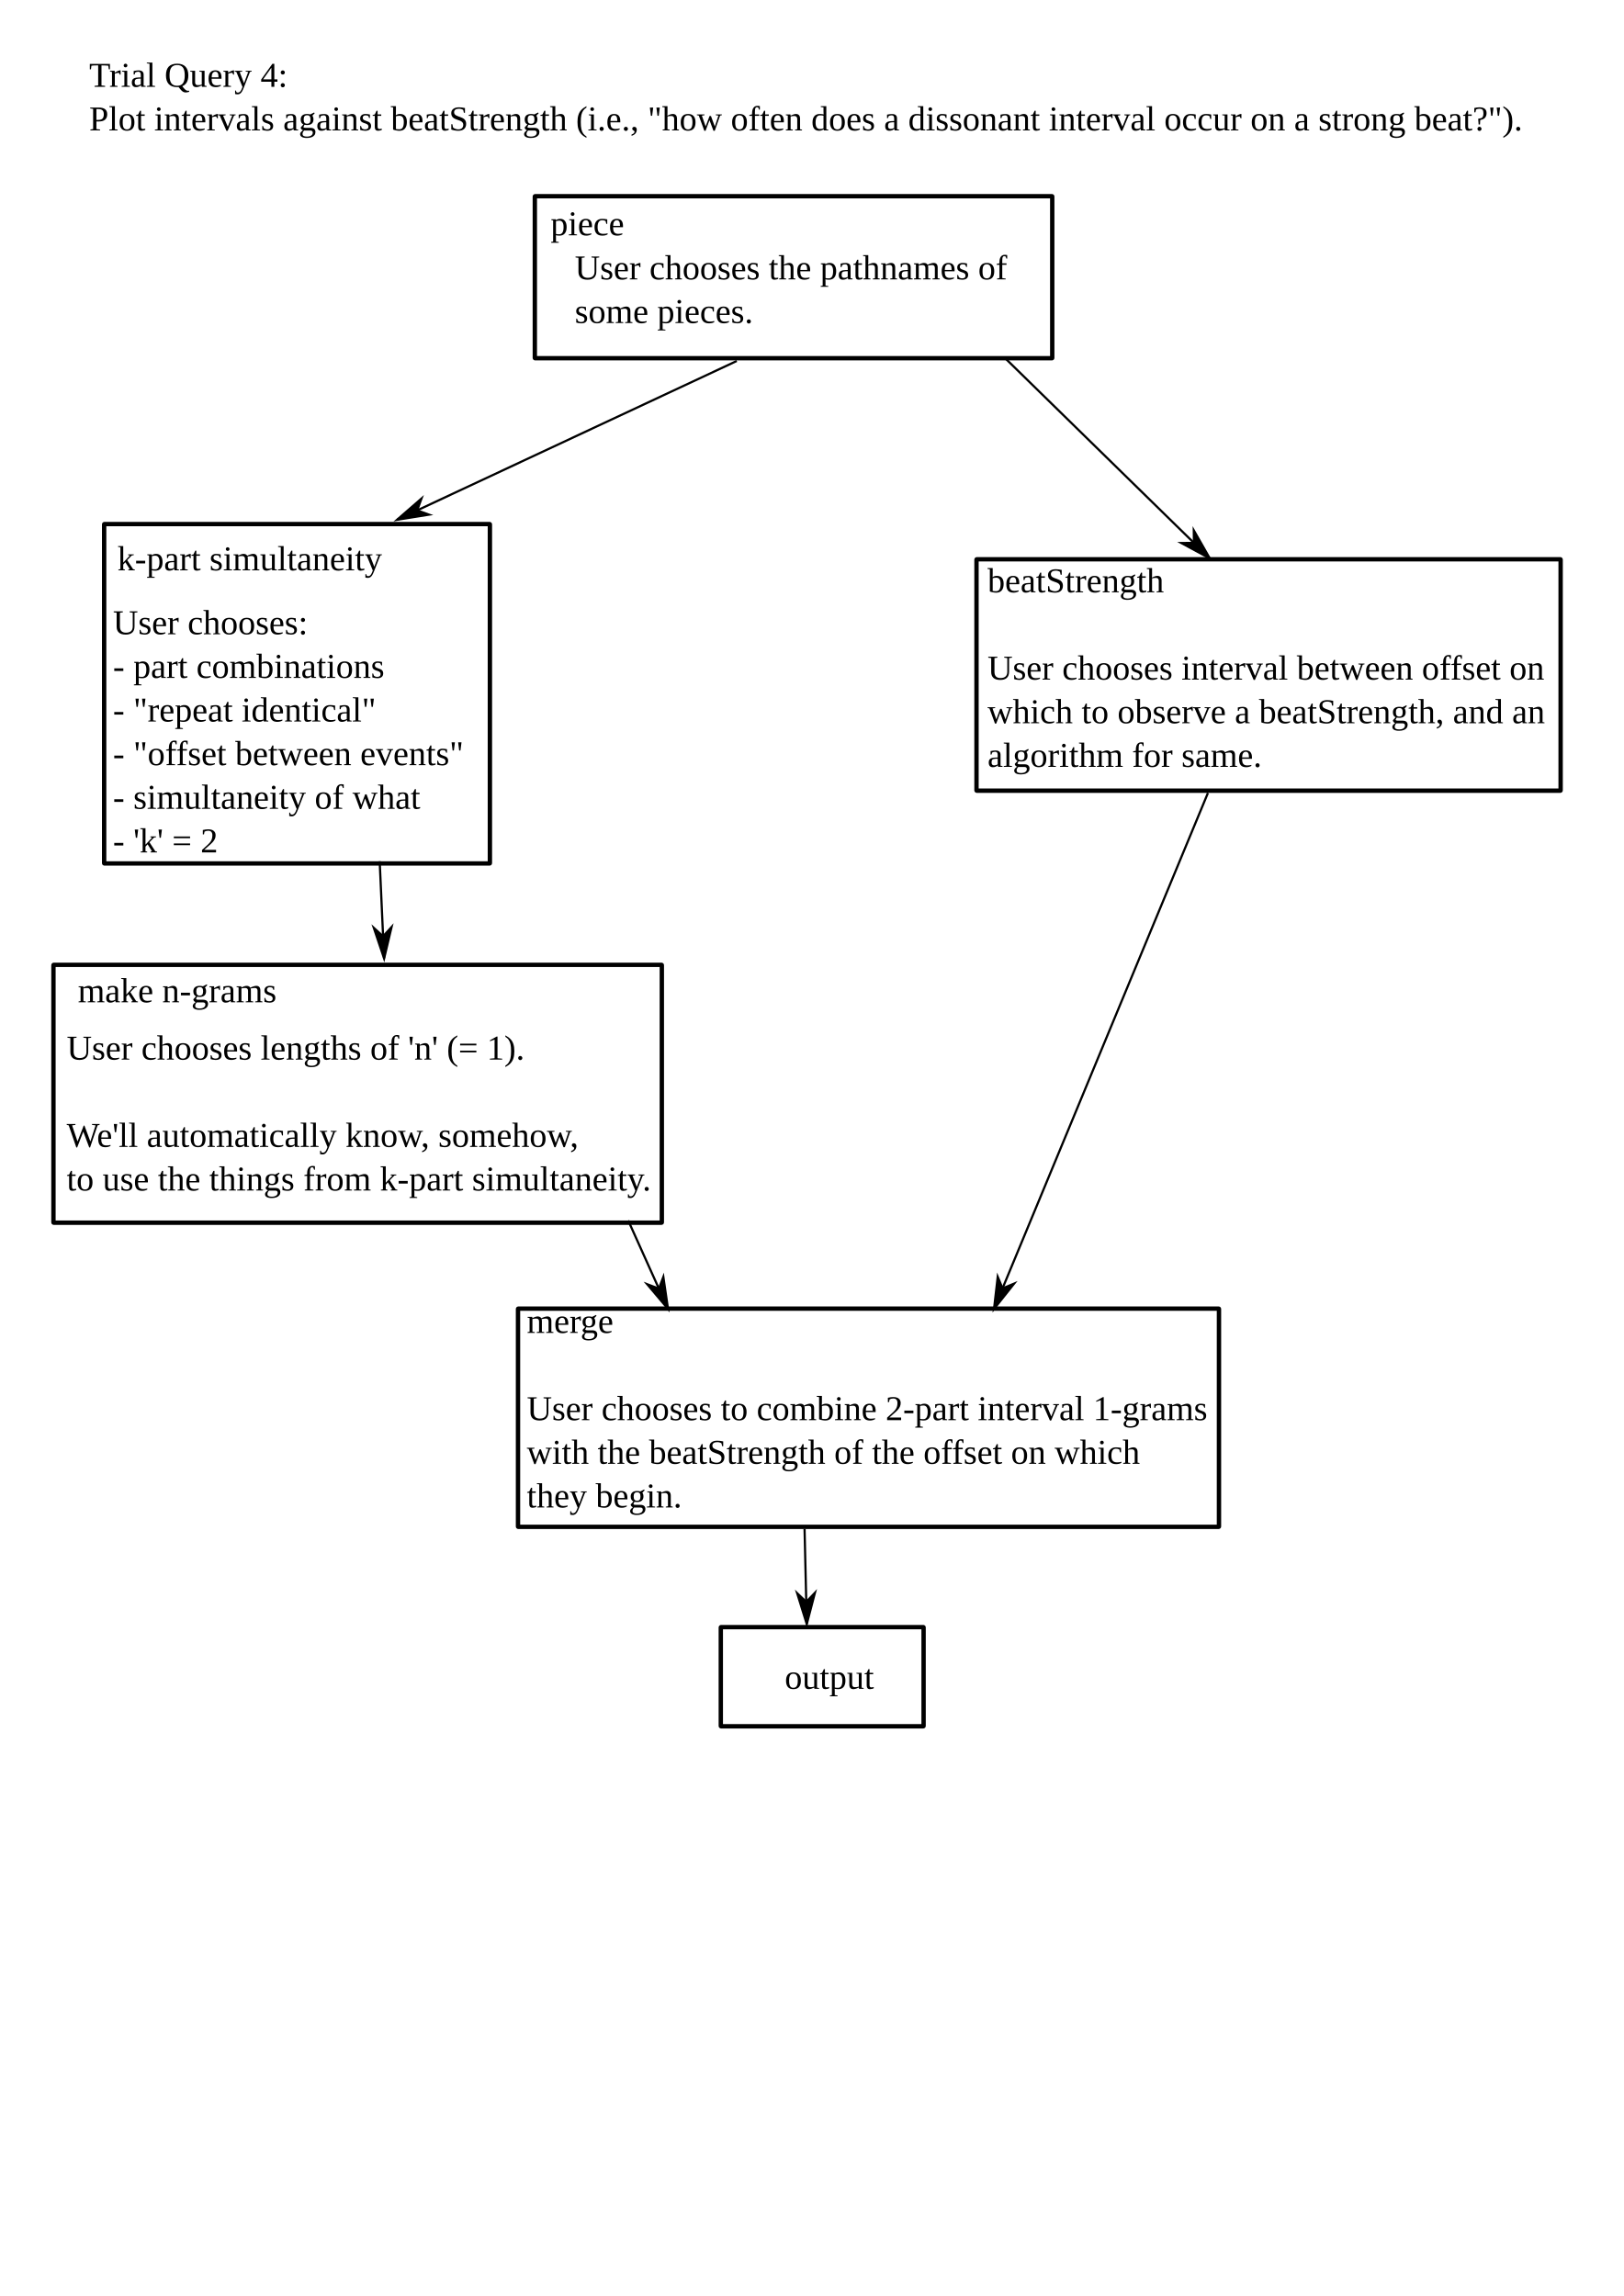
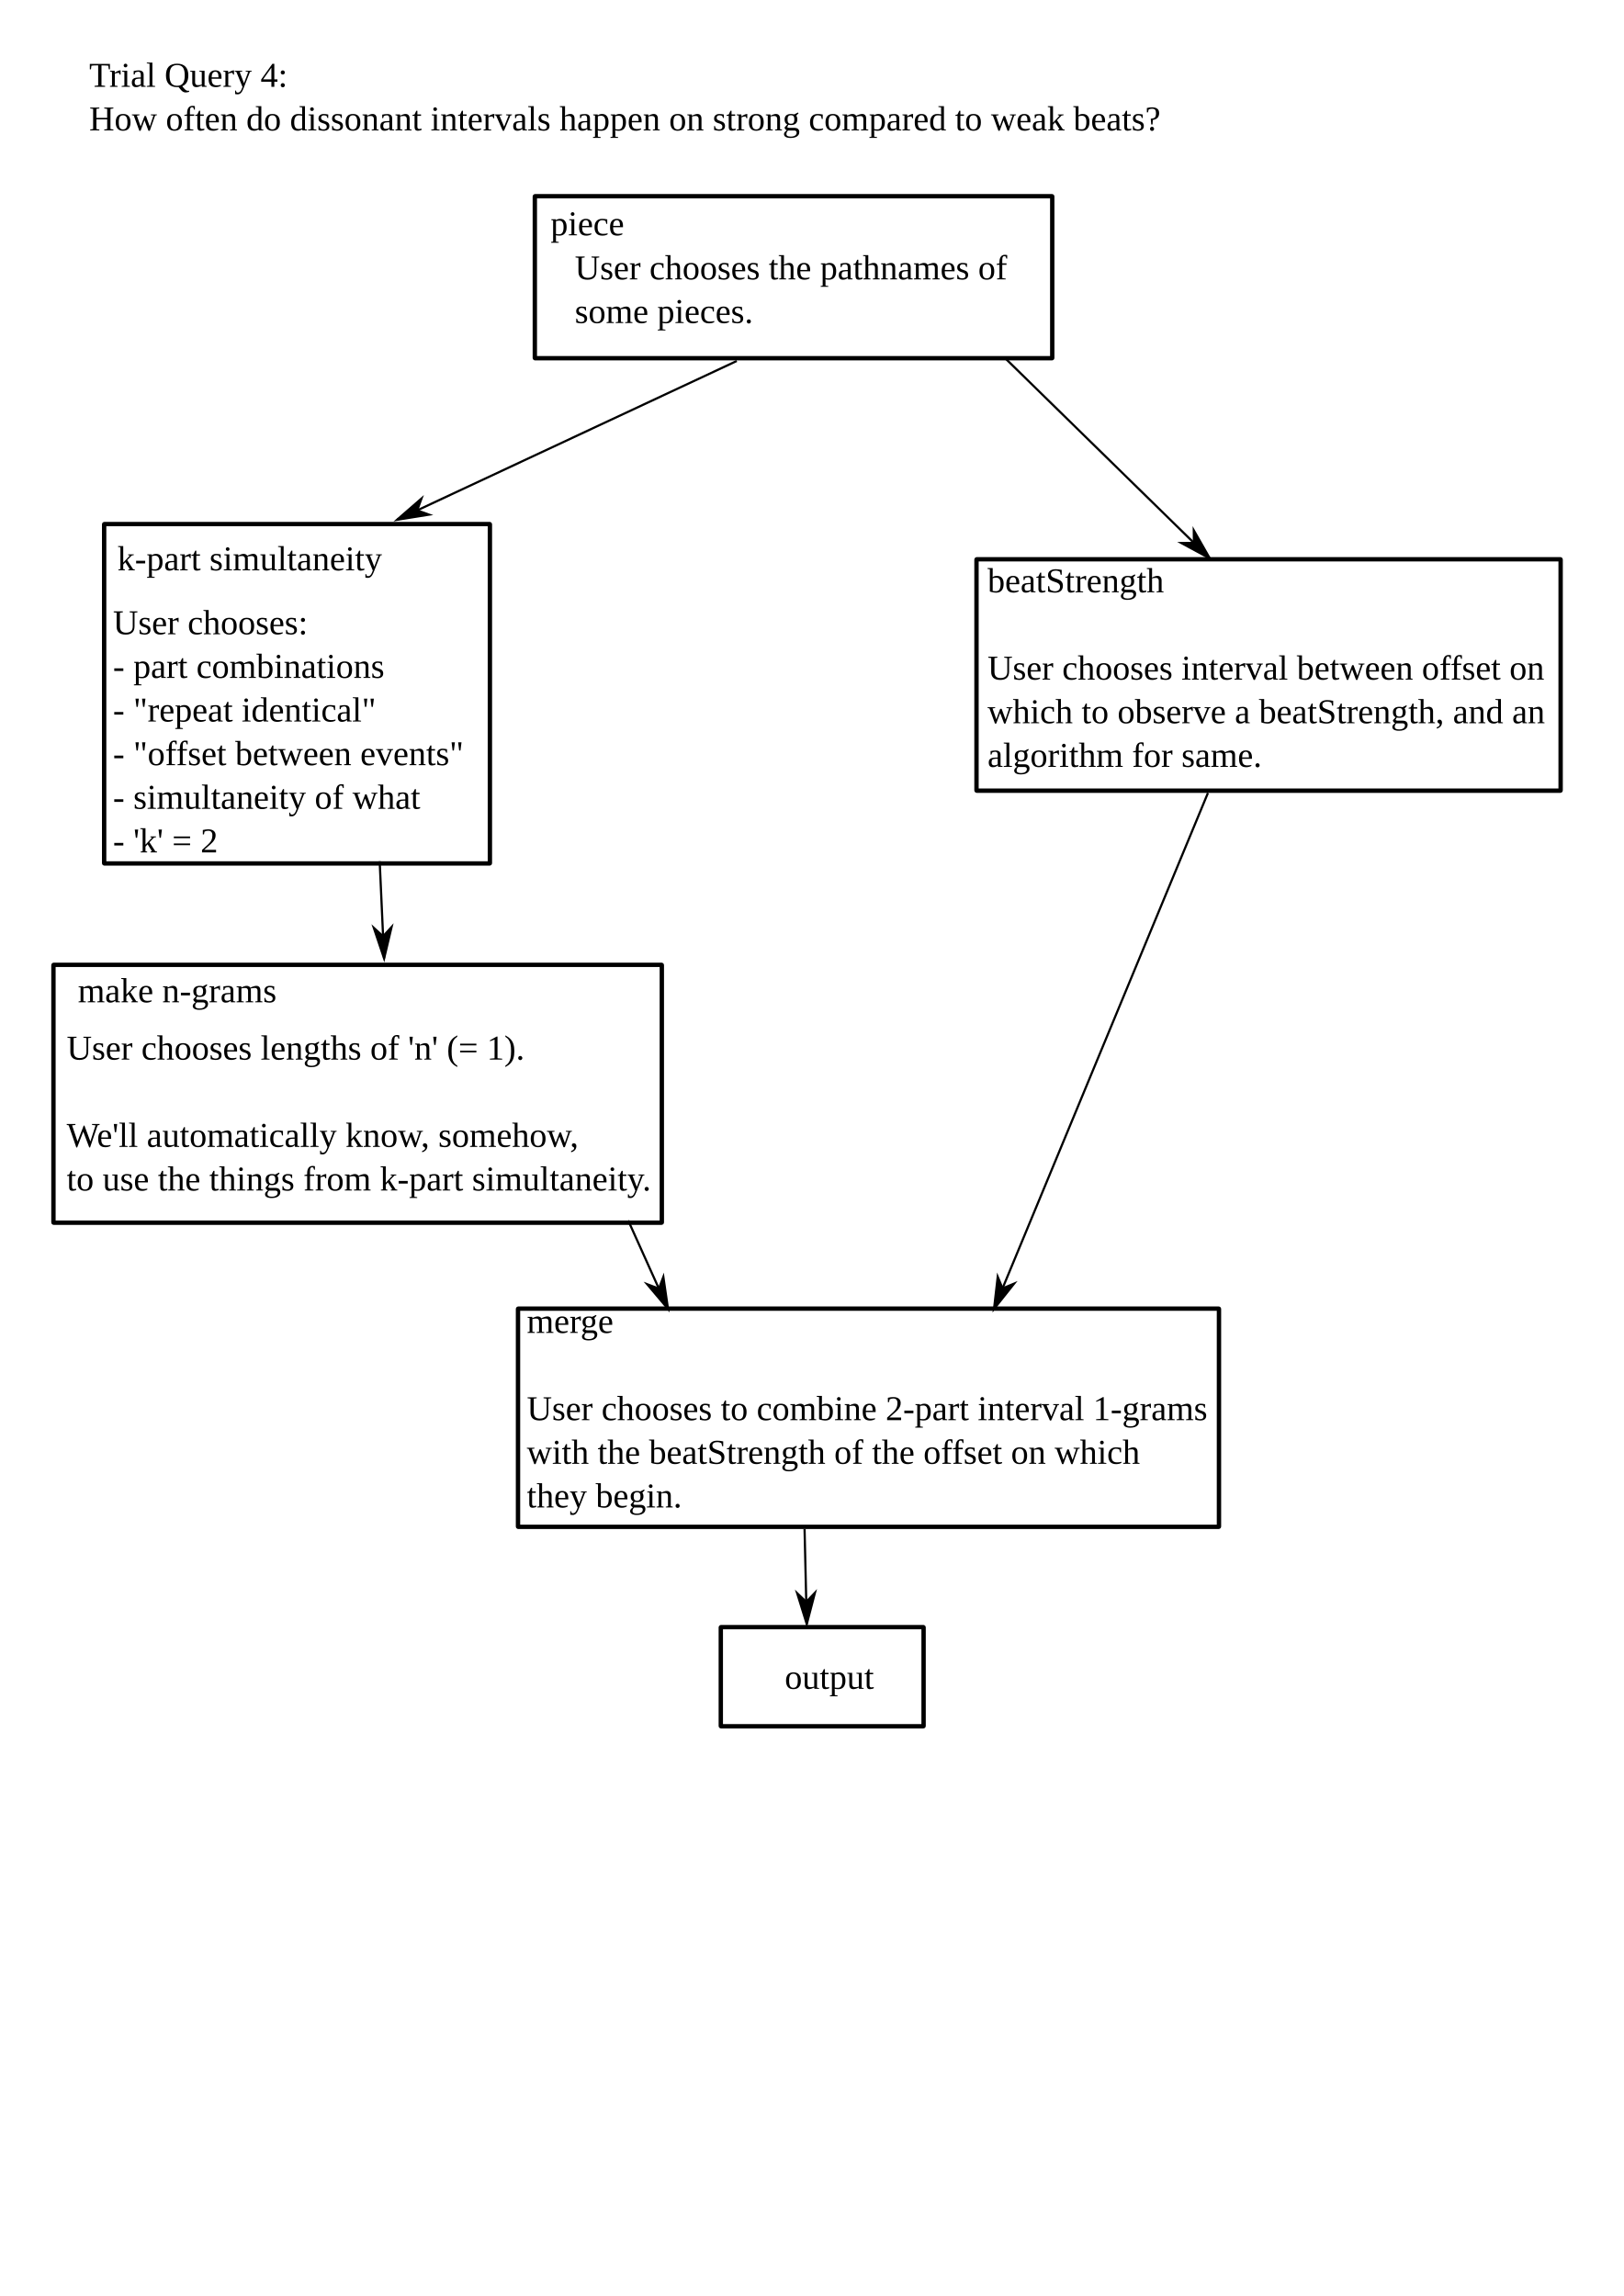
<svg xmlns="http://www.w3.org/2000/svg" width="744.094" height="1052.362" id="svg2" version="1.1">
  <defs id="defs4">
    <marker orient="auto" refY="0" refX="0" id="Arrow1Lend" style="overflow:visible">
      <path id="path3959" d="M 0,0 5,-5 -12.5,0 5,5 0,0 z" style="fill-rule:evenodd;stroke:#000000;stroke-width:1pt" transform="matrix(-0.8,0,0,-0.8,-10,0)" />
    </marker>
    <marker orient="auto" refY="0" refX="0" id="marker3072" style="overflow:visible">
      <path id="path3074" d="M 0,0 5,-5 -12.5,0 5,5 0,0 z" style="fill-rule:evenodd;stroke:#000000;stroke-width:1pt" transform="matrix(-0.8,0,0,-0.8,-10,0)" />
    </marker>
    <marker orient="auto" refY="0" refX="0" id="Arrow1Lend-6" style="overflow:visible">
      <path id="path3959-2" d="M 0,0 5,-5 -12.5,0 5,5 0,0 z" style="fill-rule:evenodd;stroke:#000000;stroke-width:1pt" transform="matrix(-0.8,0,0,-0.8,-10,0)" />
    </marker>
    <marker orient="auto" refY="0" refX="0" id="marker3099" style="overflow:visible">
      <path id="path3101" d="M 0,0 5,-5 -12.5,0 5,5 0,0 z" style="fill-rule:evenodd;stroke:#000000;stroke-width:1pt" transform="matrix(-0.8,0,0,-0.8,-10,0)" />
    </marker>
    <marker orient="auto" refY="0" refX="0" id="marker3103" style="overflow:visible">
      <path id="path3105" d="M 0,0 5,-5 -12.5,0 5,5 0,0 z" style="fill-rule:evenodd;stroke:#000000;stroke-width:1pt" transform="matrix(-0.8,0,0,-0.8,-10,0)" />
    </marker>
  </defs>
  <g id="layer1">
    <text xml:space="preserve" style="font-size:16px;font-style:normal;font-variant:normal;font-weight:normal;font-stretch:normal;line-height:125%;letter-spacing:0px;word-spacing:0px;fill:#000000;fill-opacity:1;stroke:none;font-family:Liberation Serif;-inkscape-font-specification:Liberation Serif" x="40.867" y="39.78" id="text2985">
      <tspan id="tspan2987" x="40.867" y="39.78">Trial Query 4:</tspan>
-       <tspan x="40.867" y="59.78" id="tspan2989">Plot intervals against beatStrength (i.e., "how often does a dissonant interval occur on a strong beat?").</tspan>
+       <tspan x="40.867" y="59.78" id="tspan2989">How often do dissonant intervals happen on strong compared to weak beats?</tspan>
    </text>
    <g id="g3139" transform="translate(-35.59747,6.042172)">
      <rect ry="0.135" y="83.892" x="280.693" height="74.256" width="237.118" id="rect2985" style="fill:none;stroke:#000000;stroke-width:2;stroke-miterlimit:4;stroke-opacity:1;stroke-dasharray:none;stroke-dashoffset:0" />
      <text id="text2987" y="101.809" x="287.893" style="font-size:16px;font-style:normal;font-variant:normal;font-weight:normal;font-stretch:normal;line-height:125%;letter-spacing:0px;word-spacing:0px;fill:#000000;fill-opacity:1;stroke:none;font-family:Liberation Serif;-inkscape-font-specification:Liberation Serif" xml:space="preserve">
        <tspan y="101.809" x="287.893" id="tspan2989-7">piece</tspan>
      </text>
      <text id="text3029" y="122.012" x="299.005" style="font-size:16px;font-style:normal;font-variant:normal;font-weight:normal;font-stretch:normal;line-height:125%;letter-spacing:0px;word-spacing:0px;fill:#000000;fill-opacity:1;stroke:none;font-family:Liberation Serif;-inkscape-font-specification:Liberation Serif" xml:space="preserve">
        <tspan id="tspan3033" y="122.012" x="299.005">User chooses the pathnames of</tspan>
        <tspan y="142.012" x="299.005" id="tspan5023">some pieces.</tspan>
      </text>
    </g>
    <path style="fill:none;stroke:#000000;stroke-width:1px;stroke-linecap:butt;stroke-linejoin:miter;stroke-opacity:1;marker-end:url(#Arrow1Lend)" d="m 460.38,163.933 93.944,91.924" id="path3151" />
    <g id="g3119" transform="translate(-8.841369,58.58885)">
      <rect ry="0.135" y="181.611" x="56.569" height="155.564" width="176.777" id="rect3005" style="fill:none;stroke:#000000;stroke-width:2;stroke-miterlimit:4;stroke-opacity:1;stroke-dasharray:none;stroke-dashoffset:0" />
      <text id="text3007" y="202.824" x="62.629" style="font-size:16px;font-style:normal;font-variant:normal;font-weight:normal;font-stretch:normal;line-height:125%;letter-spacing:0px;word-spacing:0px;fill:#000000;fill-opacity:1;stroke:none;font-family:Liberation Serif;-inkscape-font-specification:Liberation Serif" xml:space="preserve">
        <tspan y="202.824" x="62.629" id="tspan3009">k-part simultaneity</tspan>
      </text>
      <text id="text3049" y="232.118" x="60.609" style="font-size:16px;font-style:normal;font-variant:normal;font-weight:normal;font-stretch:normal;line-height:125%;letter-spacing:0px;word-spacing:0px;fill:#000000;fill-opacity:1;stroke:none;font-family:Liberation Serif;-inkscape-font-specification:Liberation Serif" xml:space="preserve">
        <tspan y="232.118" x="60.609" id="tspan3051">User chooses:</tspan>
        <tspan id="tspan3053" y="252.118" x="60.609">- part combinations</tspan>
        <tspan id="tspan3055" y="272.118" x="60.609">- "repeat identical"</tspan>
        <tspan id="tspan3057" y="292.118" x="60.609">- "offset between events"</tspan>
        <tspan y="312.118" x="60.609" id="tspan5852">- simultaneity of what</tspan>
        <tspan y="332.118" x="60.609" id="tspan5247">- 'k' = 2</tspan>
      </text>
    </g>
    <g id="g3109" transform="translate(-45.20686,90.91373)">
      <rect ry="0.135" y="351.316" x="69.701" height="118.188" width="278.802" id="rect3011" style="fill:none;stroke:#000000;stroke-width:2;stroke-miterlimit:4;stroke-opacity:1;stroke-dasharray:none;stroke-dashoffset:0" />
      <text id="text3013" y="368.489" x="80.873" style="font-size:16px;font-style:normal;font-variant:normal;font-weight:normal;font-stretch:normal;line-height:125%;letter-spacing:0px;word-spacing:0px;fill:#000000;fill-opacity:1;stroke:none;font-family:Liberation Serif;-inkscape-font-specification:Liberation Serif" xml:space="preserve">
        <tspan y="368.489" x="80.873" id="tspan3015">make n-grams</tspan>
      </text>
      <text id="text3059" y="394.753" x="75.761" style="font-size:16px;font-style:normal;font-variant:normal;font-weight:normal;font-stretch:normal;line-height:125%;letter-spacing:0px;word-spacing:0px;fill:#000000;fill-opacity:1;stroke:none;font-family:Liberation Serif;-inkscape-font-specification:Liberation Serif" xml:space="preserve">
        <tspan y="394.753" x="75.761" id="tspan3061">User chooses lengths of 'n' (= 1).</tspan>
        <tspan id="tspan3063" y="414.753" x="75.761" />
        <tspan id="tspan3065" y="434.753" x="75.761">We'll automatically know, somehow,</tspan>
        <tspan id="tspan3067" y="454.753" x="75.761">to use the things from k-part simultaneity.</tspan>
      </text>
    </g>
    <path style="fill:none;stroke:#000000;stroke-width:1px;stroke-linecap:butt;stroke-linejoin:miter;stroke-opacity:1;marker-end:url(#Arrow1Lend)" d="M 337.641,165.448 182.077,238.179" id="path3147" />
    <path style="fill:none;stroke:#000000;stroke-width:1px;stroke-linecap:butt;stroke-linejoin:miter;stroke-opacity:1;marker-end:url(#Arrow1Lend)" d="m 173.996,394.753 2.02,44.447" id="path3149" />
    <g id="g3092" transform="translate(72.73099,10.60664)">
      <rect ry="0.135" y="735.174" x="257.589" height="45.457" width="92.934" id="rect3023" style="fill:none;stroke:#000000;stroke-width:2;stroke-miterlimit:4;stroke-opacity:1;stroke-dasharray:none;stroke-dashoffset:0" />
      <text id="text3025" y="763.459" x="286.883" style="font-size:16px;font-style:normal;font-variant:normal;font-weight:normal;font-stretch:normal;line-height:125%;letter-spacing:0px;word-spacing:0px;fill:#000000;fill-opacity:1;stroke:none;font-family:Liberation Serif;-inkscape-font-specification:Liberation Serif" xml:space="preserve">
        <tspan y="763.459" x="286.883" id="tspan3027">output</tspan>
      </text>
    </g>
    <g id="g5267" transform="translate(0,2)">
      <text id="text5249" y="269.494" x="452.548" style="font-size:16px;font-style:normal;font-variant:normal;font-weight:normal;font-stretch:normal;line-height:125%;letter-spacing:0px;word-spacing:0px;fill:#000000;fill-opacity:1;stroke:none;font-family:Liberation Serif;-inkscape-font-specification:Liberation Serif" xml:space="preserve">
        <tspan y="269.494" x="452.548" id="tspan5251">beatStrength</tspan>
        <tspan id="tspan5253" y="289.494" x="452.548" />
        <tspan id="tspan5257" y="309.494" x="452.548">User chooses interval between offset on</tspan>
        <tspan id="tspan5261" y="329.494" x="452.548">which to observe a beatStrength, and an</tspan>
        <tspan id="tspan5263" y="349.494" x="452.548">algorithm for same.</tspan>
      </text>
      <rect ry="0.135" y="254.342" x="447.498" height="106.066" width="267.69" id="rect5265" style="fill:none;stroke:#000000;stroke-width:2;stroke-miterlimit:4;stroke-opacity:1;stroke-dasharray:none;stroke-dashoffset:0" />
    </g>
    <g id="g5290" transform="translate(-1.010153,15.15229)">
      <text id="text5276" y="595.773" x="242.437" style="font-size:16px;font-style:normal;font-variant:normal;font-weight:normal;font-stretch:normal;line-height:125%;letter-spacing:0px;word-spacing:0px;fill:#000000;fill-opacity:1;stroke:none;font-family:Liberation Serif;-inkscape-font-specification:Liberation Serif" xml:space="preserve">
        <tspan y="595.773" x="242.437" id="tspan5278">merge</tspan>
        <tspan id="tspan5280" y="615.773" x="242.437" />
        <tspan id="tspan5282" y="635.773" x="242.437">User chooses to combine 2-part interval 1-grams</tspan>
        <tspan id="tspan5284" y="655.773" x="242.437">with the beatStrength of the offset on which</tspan>
        <tspan id="tspan5286" y="675.773" x="242.437">they begin.</tspan>
      </text>
      <rect ry="0.135" y="584.662" x="238.396" height="100.005" width="321.229" id="rect5288" style="fill:none;stroke:#000000;stroke-width:2;stroke-miterlimit:4;stroke-opacity:1;stroke-dasharray:none;stroke-dashoffset:0" />
    </g>
    <path style="fill:none;stroke:#000000;stroke-width:1px;stroke-linecap:butt;stroke-linejoin:miter;stroke-opacity:1;marker-end:url(#marker3103)" d="M 553.564,363.438 455.579,599.814" id="path5301" />
    <path style="fill:none;stroke:#000000;stroke-width:1px;stroke-linecap:butt;stroke-linejoin:miter;stroke-opacity:1;marker-end:url(#marker3103)" d="m 368.706,700.829 1.01,43.437" id="path5303" />
    <path style="fill:none;stroke:#000000;stroke-width:1px;stroke-linecap:butt;stroke-linejoin:miter;stroke-opacity:1;marker-end:url(#marker3103)" d="m 287.893,559.408 18.183,40.406" id="path5875" />
  </g>
</svg>
